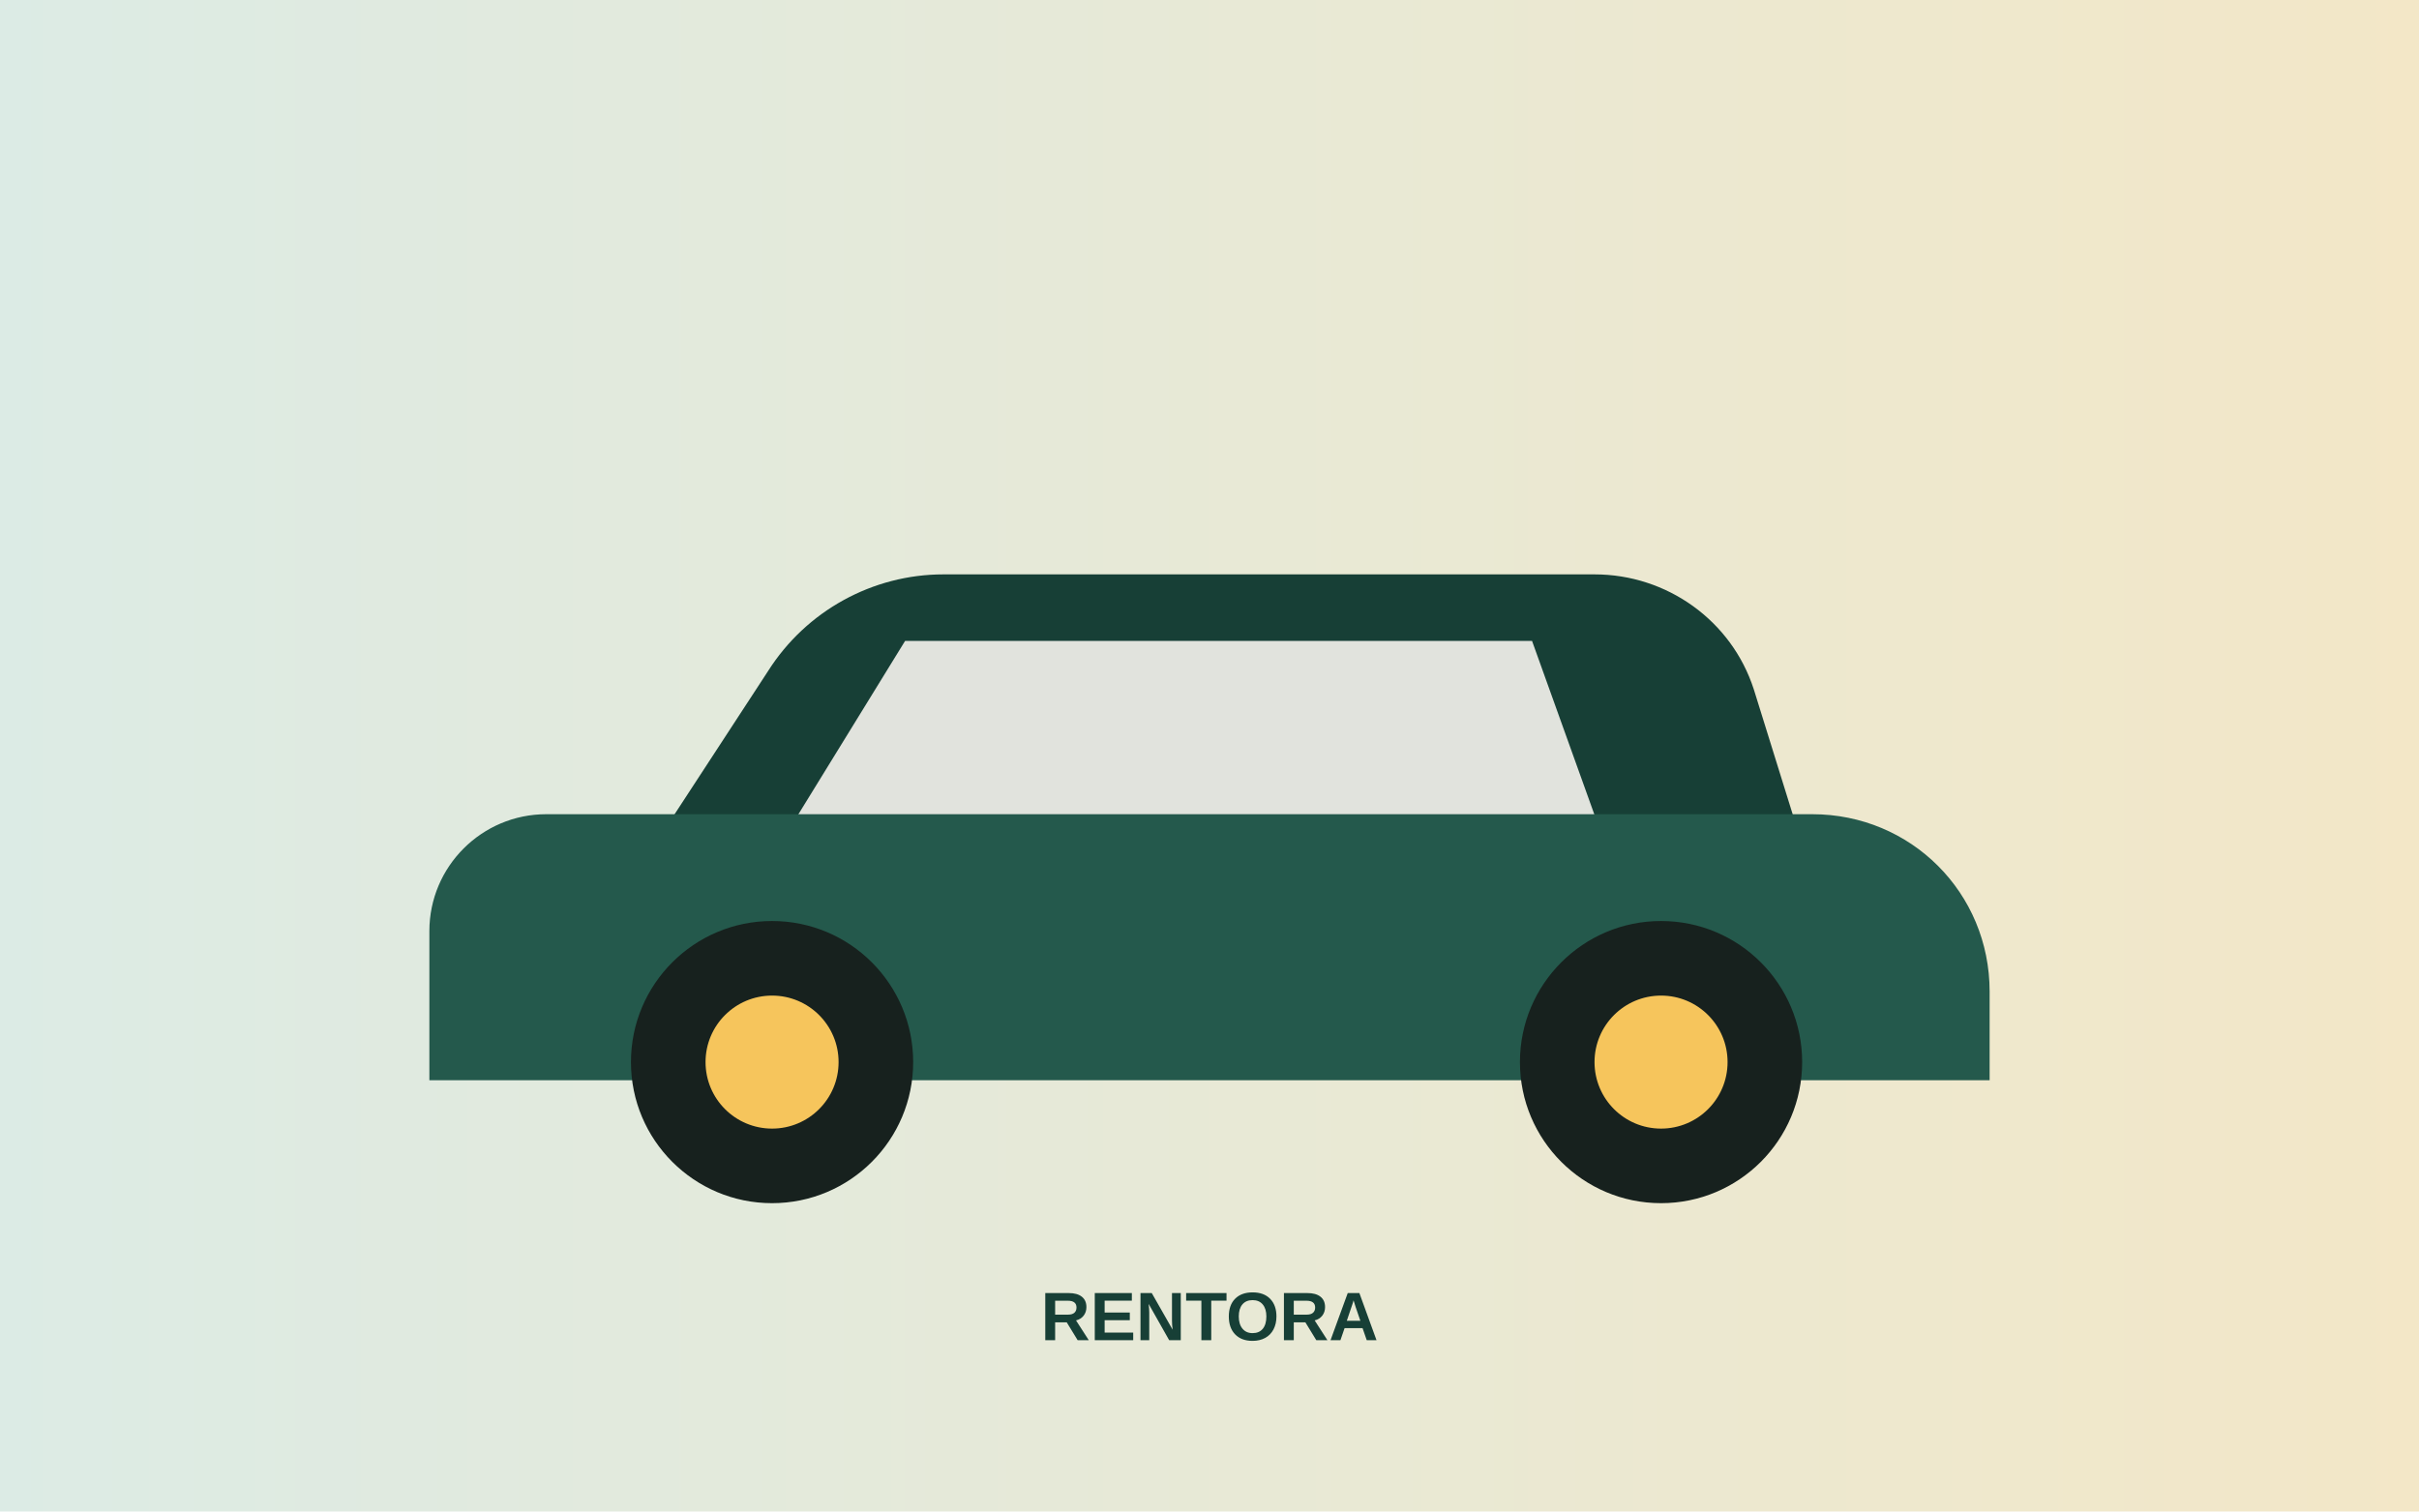
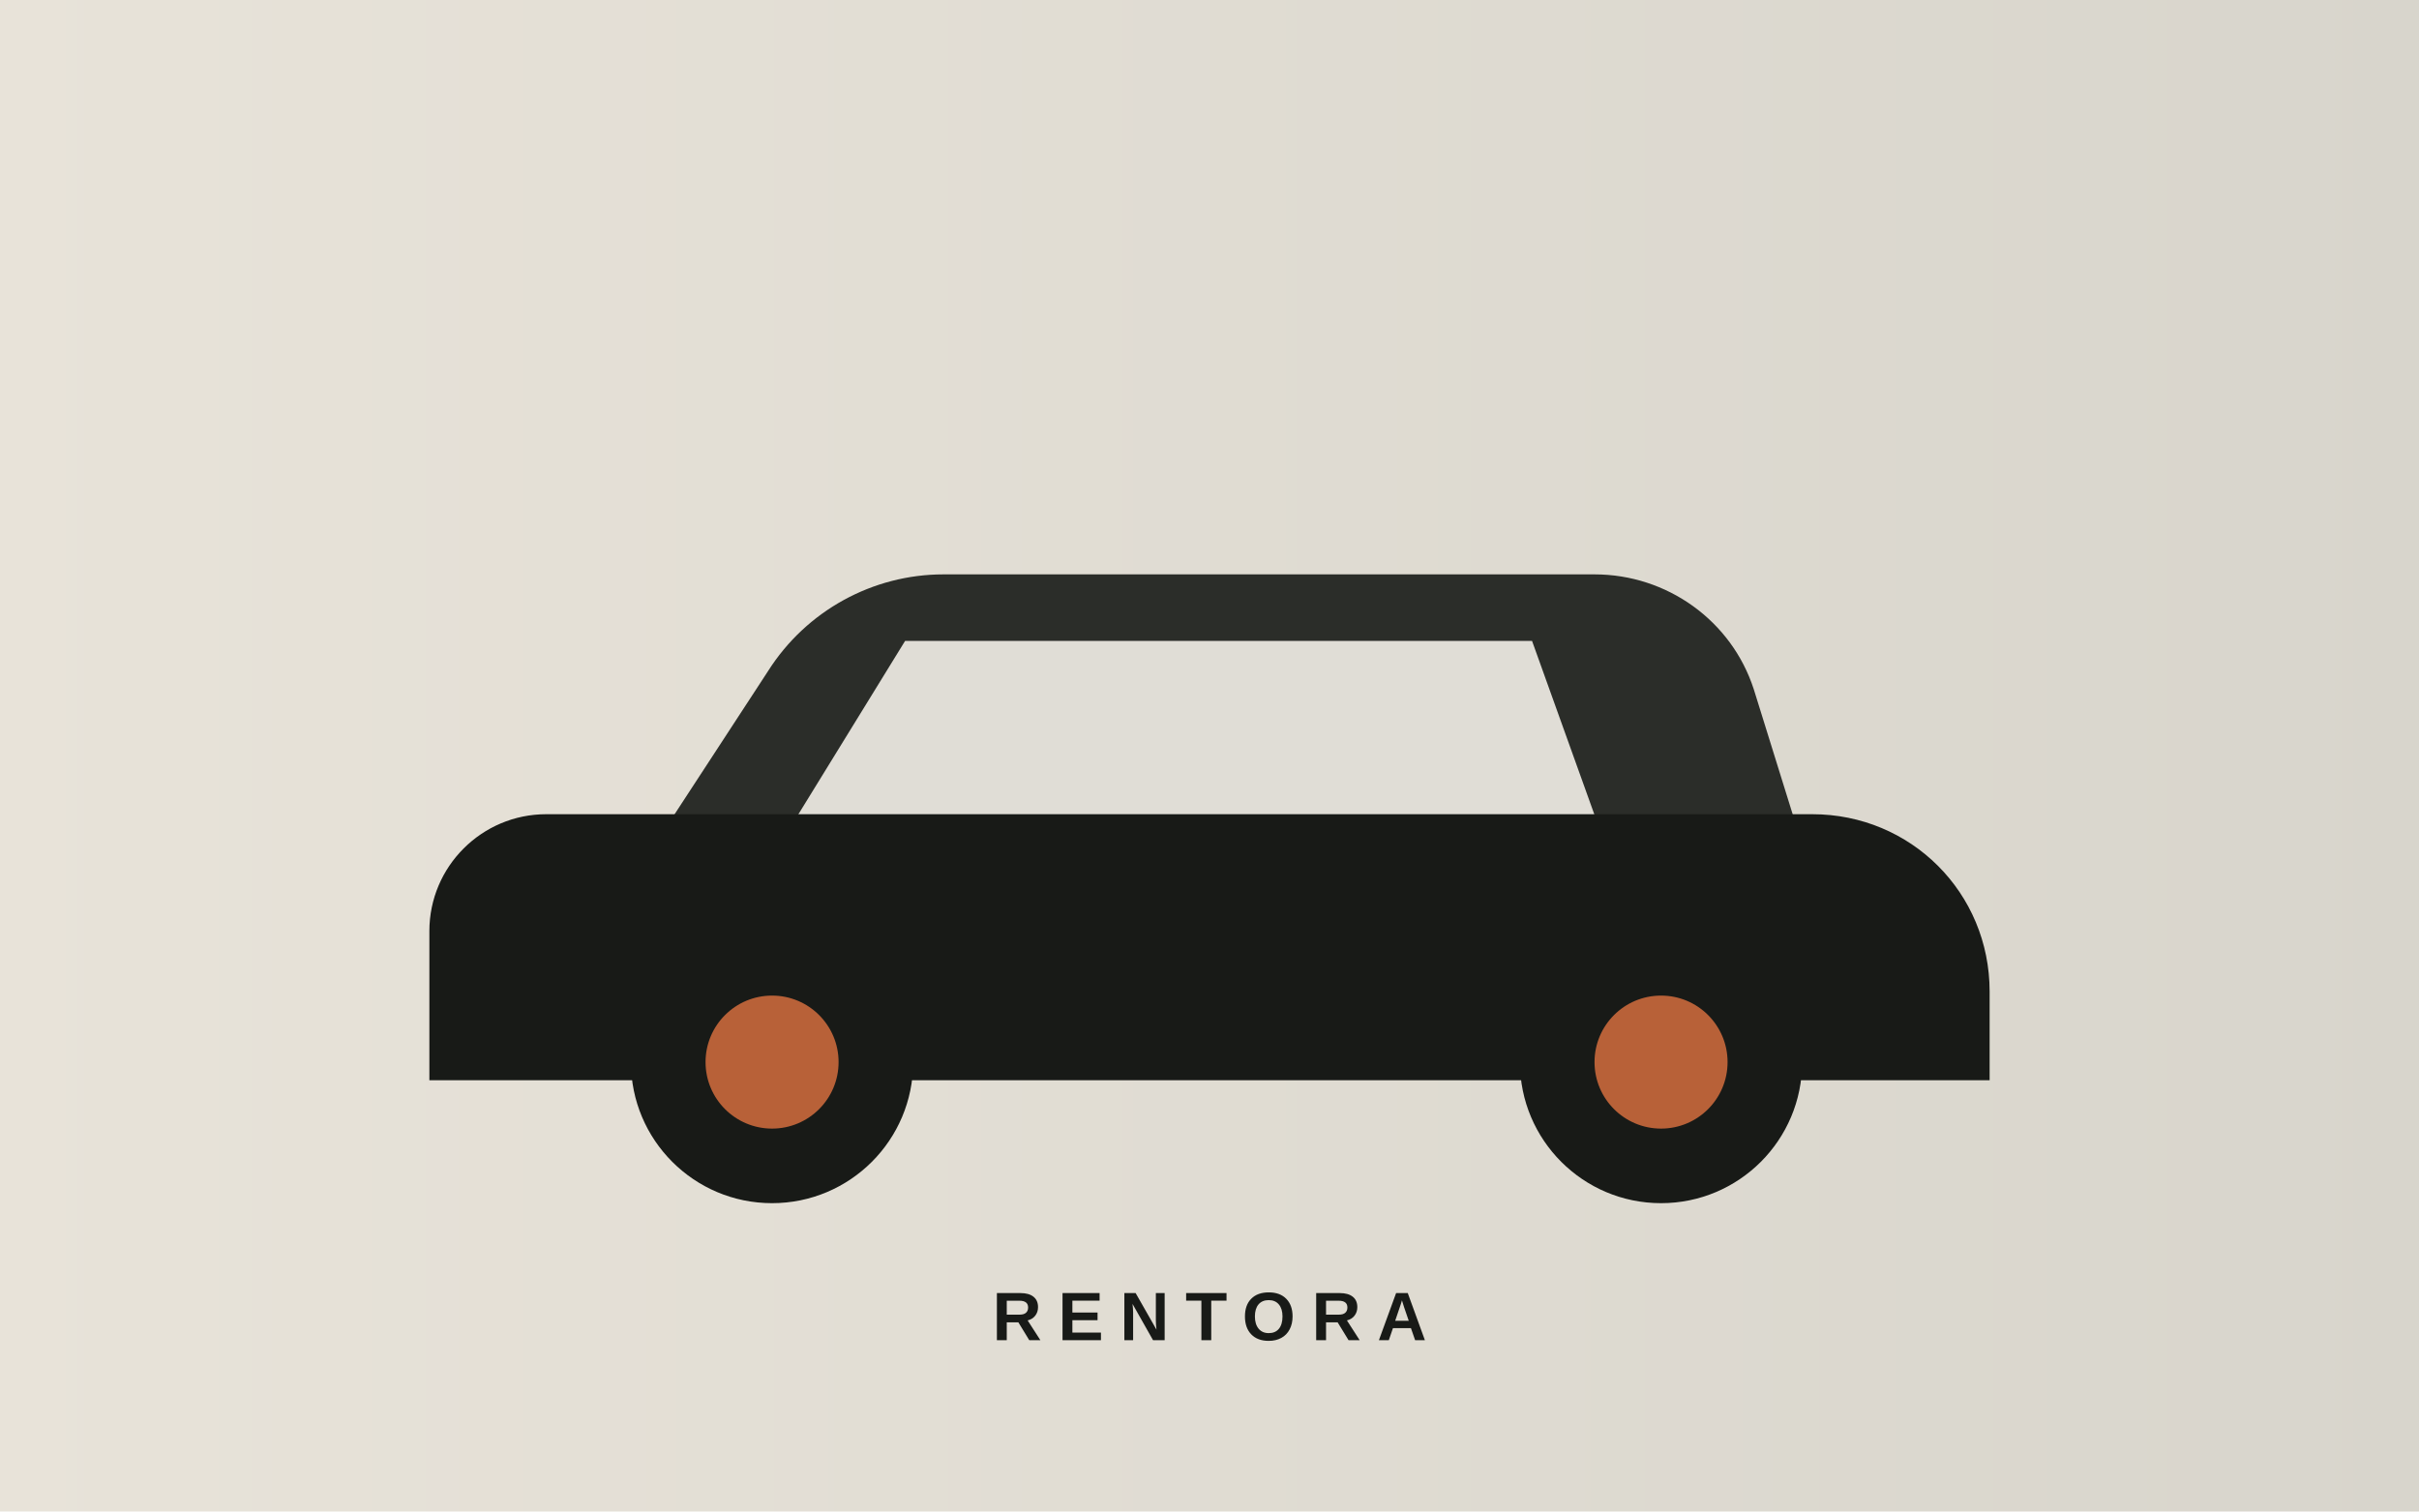
<svg xmlns="http://www.w3.org/2000/svg" viewBox="0 0 1200 750">
  <defs>
    <linearGradient id="g" x1="0" x2="1">
-       <stop stop-color="#dcebe5" />
-       <stop offset="1" stop-color="#f3e7c7" />
+       <stop stop-color="#e8e3d9" />
+       <stop offset="1" stop-color="#d8d5cc" />
    </linearGradient>
  </defs>
  <rect width="1200" height="750" fill="url(#g)" />
-   <path d="M287 477h625l-42-135c-11-34-43-57-79-57H468c-35 0-68 18-87 48l-94 144Z" fill="#173f36" />
-   <path d="m449 318-72 117h425l-42-117H449Z" fill="#f7f5ef" opacity=".9" />
-   <path d="M213 462c0-32 26-58 58-58h628c49 0 88 39 88 88v44H213v-74Z" fill="#24594c" />
-   <circle cx="383" cy="527" r="70" fill="#17211e" />
-   <circle cx="383" cy="527" r="33" fill="#f6c55c" />
-   <circle cx="824" cy="527" r="70" fill="#17211e" />
-   <circle cx="824" cy="527" r="33" fill="#f6c55c" />
-   <text x="600" y="665" text-anchor="middle" font-family="Arial" font-size="34" font-weight="700" fill="#173f36">RENTORA</text>
+   <path d="M287 477h625l-42-135c-11-34-43-57-79-57H468c-35 0-68 18-87 48l-94 144Z" fill="#2b2d29" />
+   <path d="m449 318-72 117h425l-42-117H449Z" fill="#f4f1e9" opacity=".9" />
+   <path d="M213 462c0-32 26-58 58-58h628c49 0 88 39 88 88v44H213v-74Z" fill="#181a17" />
+   <circle cx="383" cy="527" r="70" fill="#181a17" />
+   <circle cx="383" cy="527" r="33" fill="#b86138" />
+   <circle cx="824" cy="527" r="70" fill="#181a17" />
+   <circle cx="824" cy="527" r="33" fill="#b86138" />
+   <text x="600" y="665" text-anchor="middle" font-family="Arial" font-size="34" font-weight="700" letter-spacing="8" fill="#181a17">RENTORA</text>
</svg>
